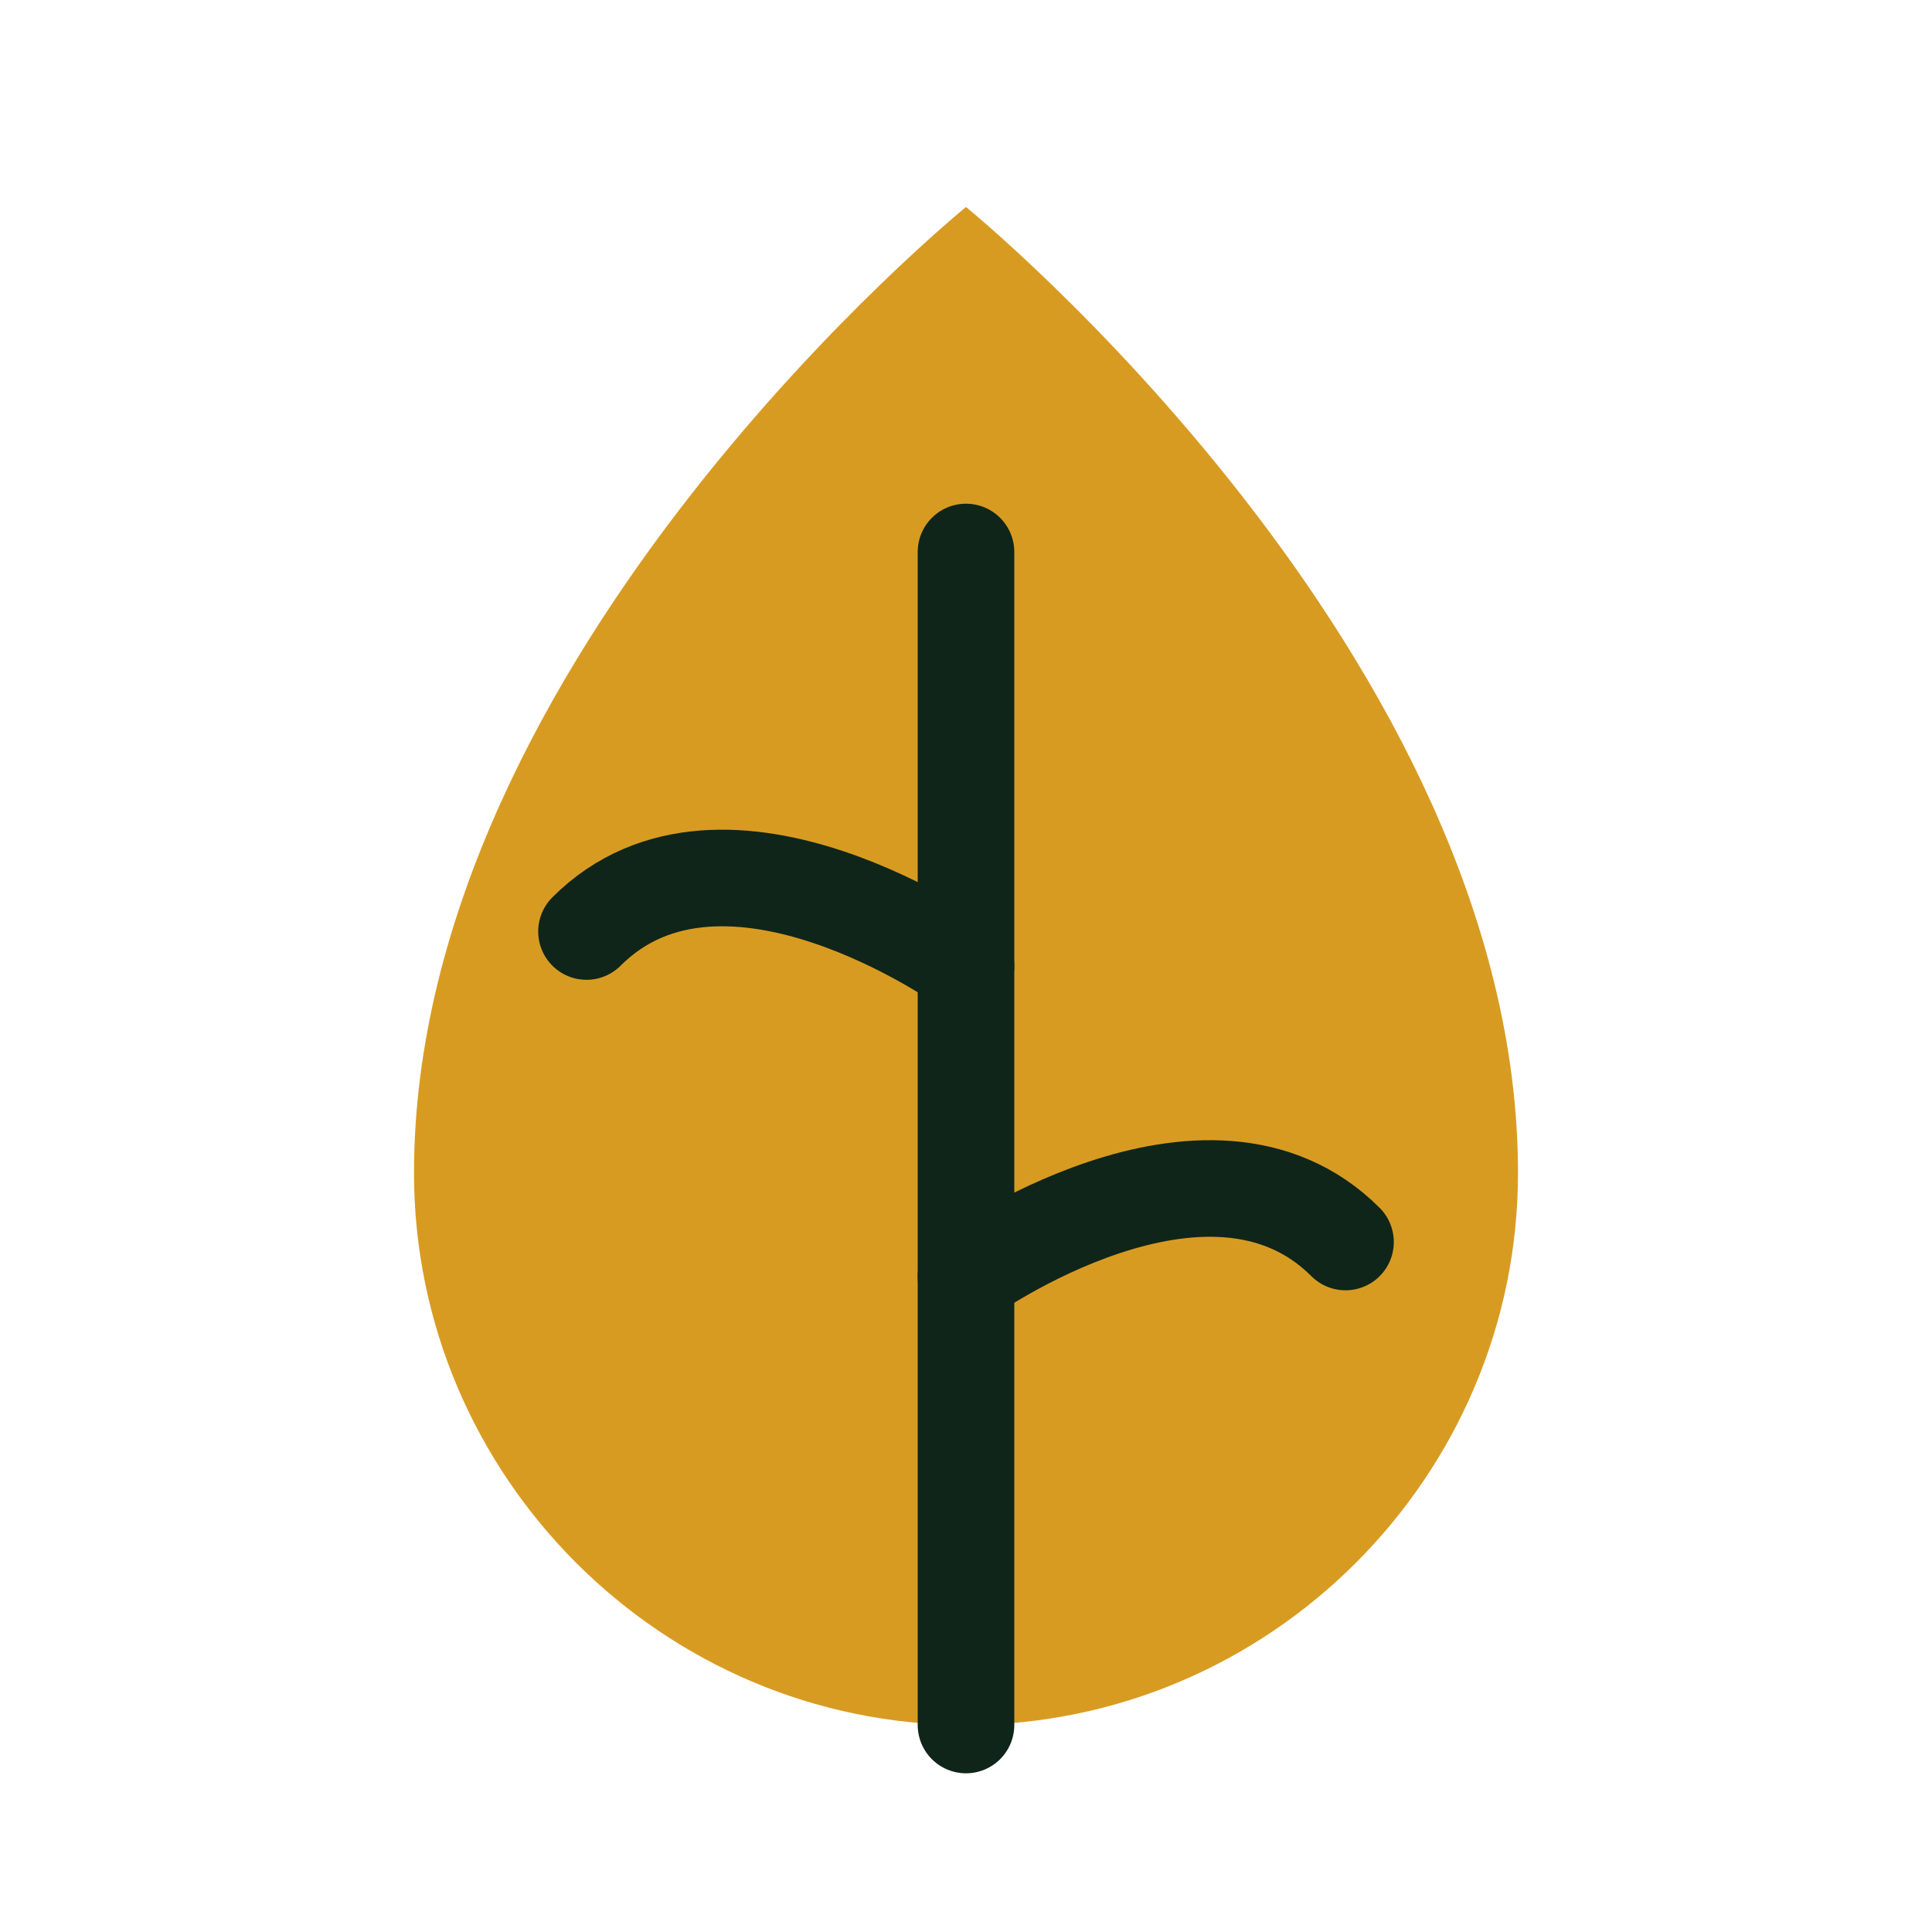
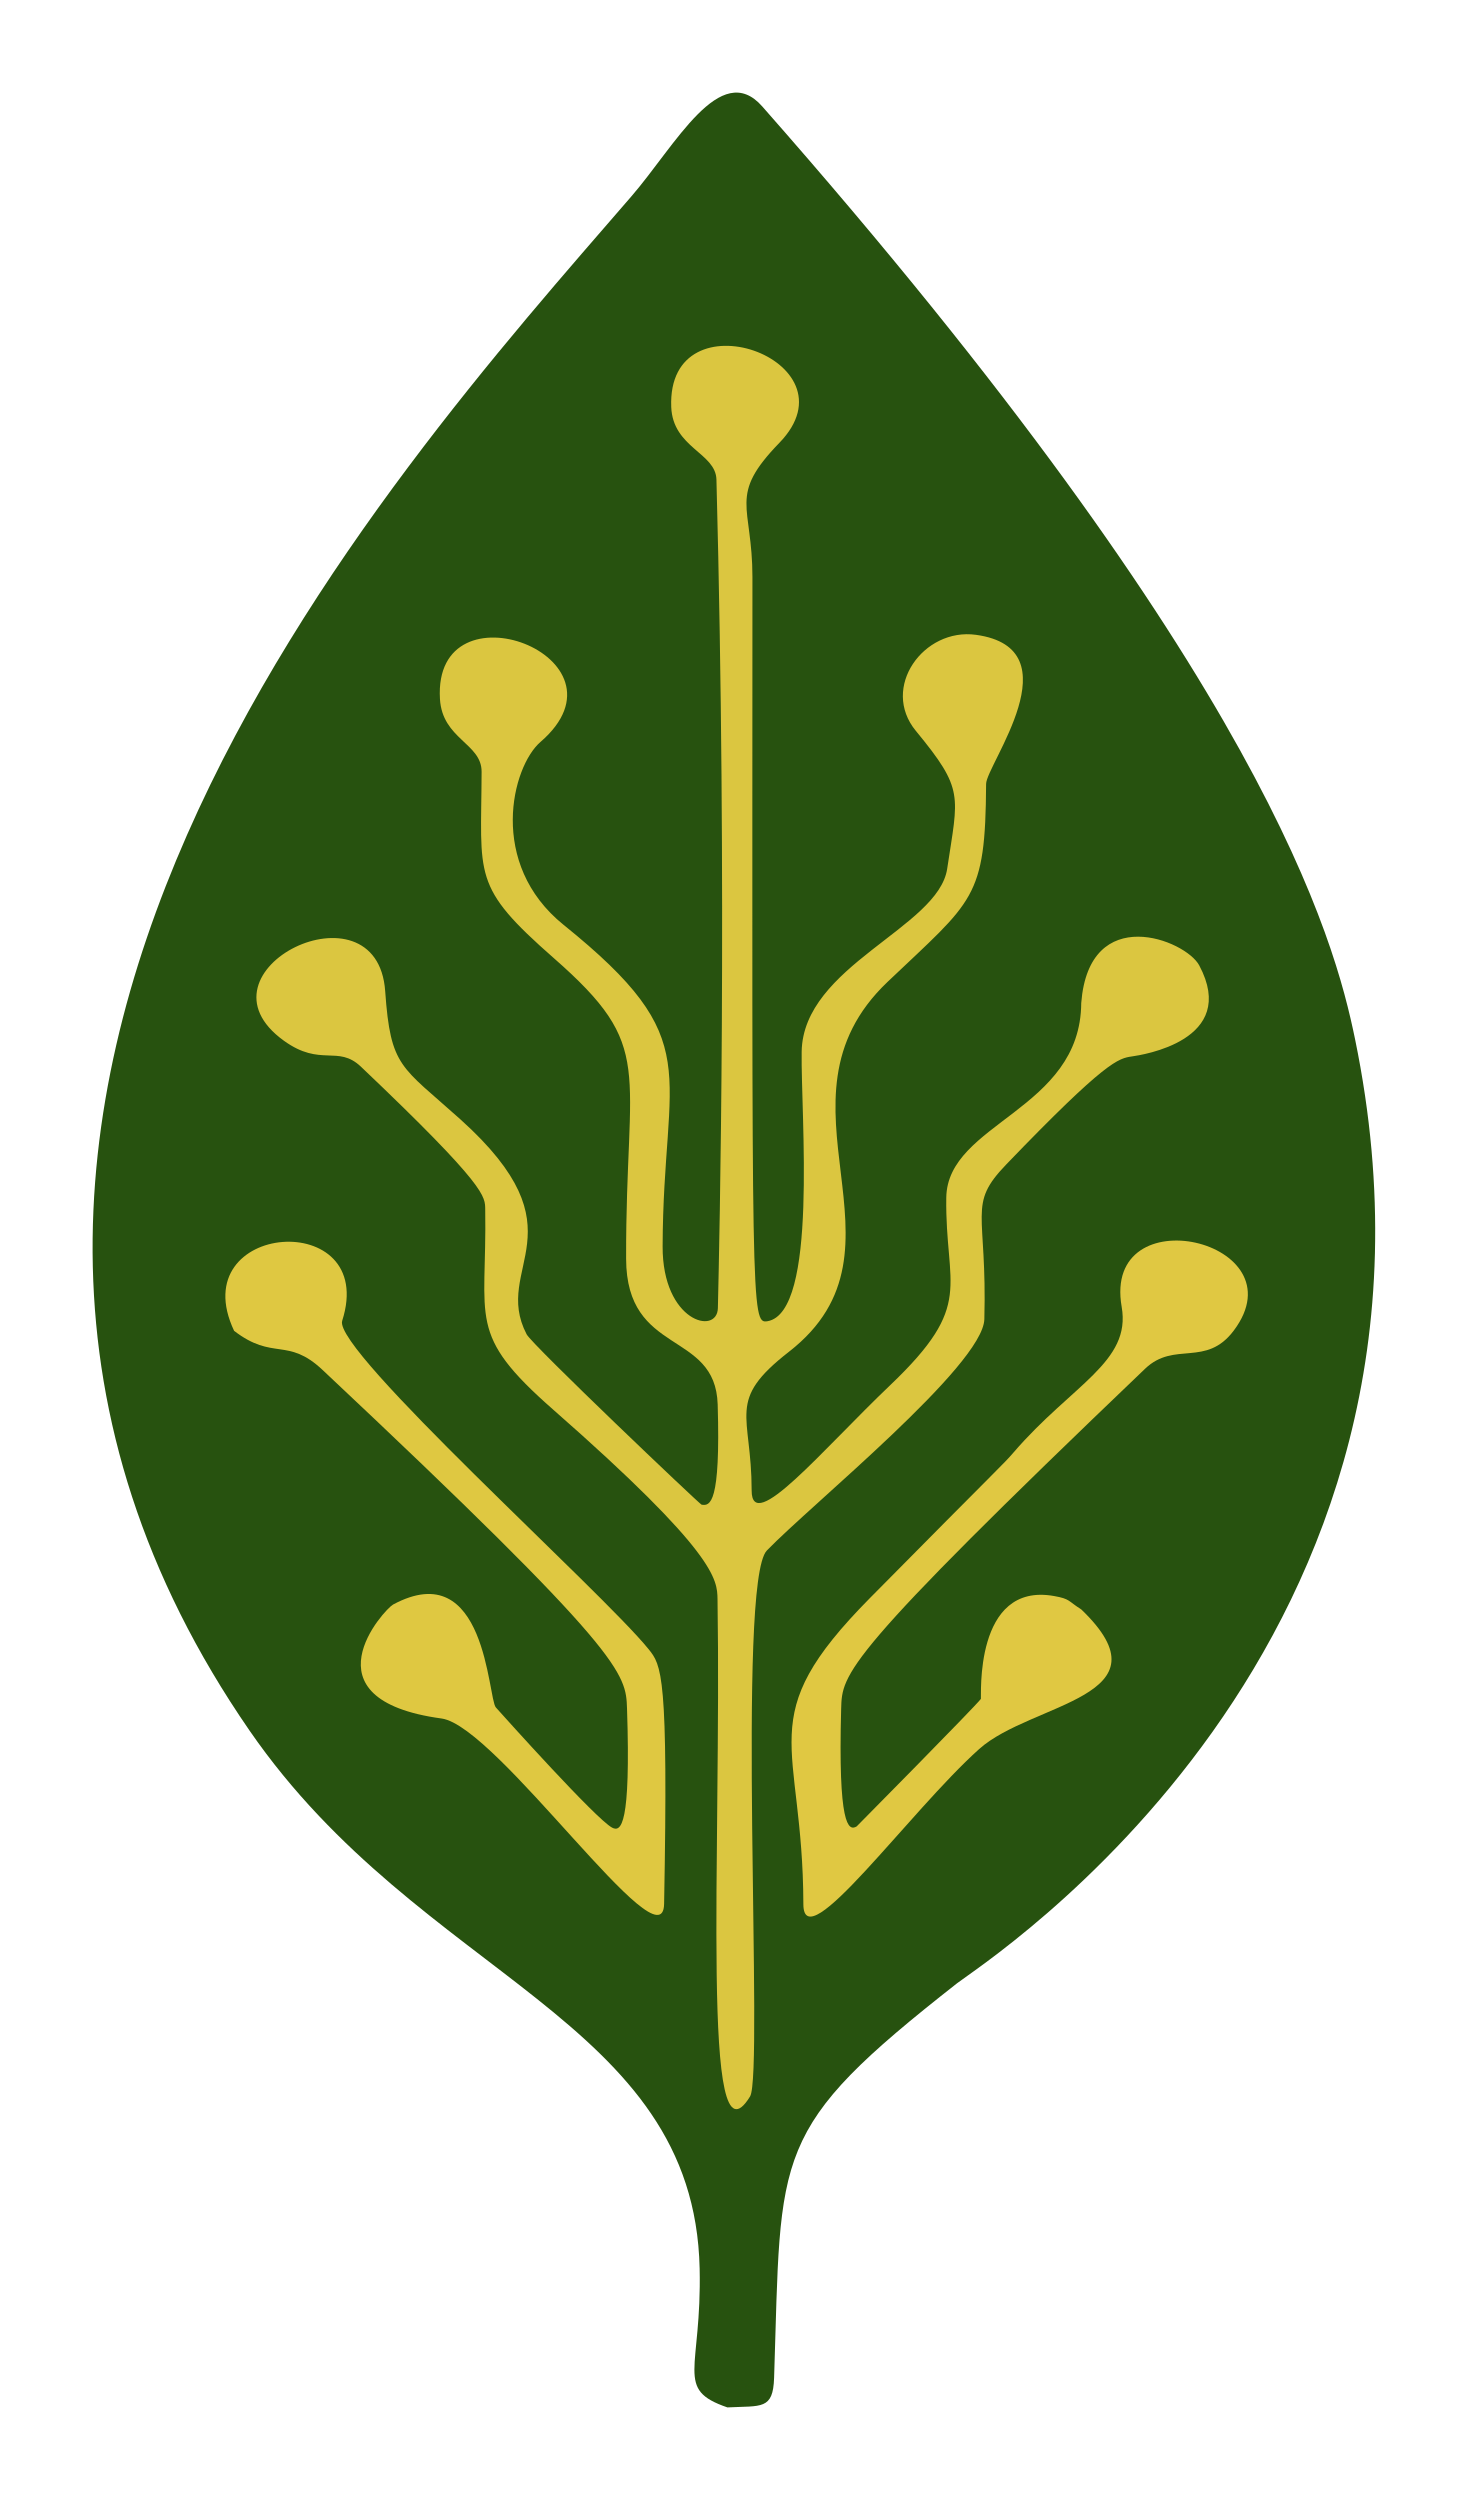
- <svg xmlns="http://www.w3.org/2000/svg" viewBox="0 0 28 28" fill="none">
-   <path d="M14 3 C14 3 6 9.5 6 17 C6 21.4 9.6 25 14 25 C18.4 25 22 21.4 22 17 C22 9.5 14 3 14 3Z" fill="#d4900a" opacity="0.9" />
-   <path d="M14 8 L14 25" stroke="#0f2519" stroke-width="1.4" stroke-linecap="round" />
-   <path d="M14 14 C14 14 10.5 11.5 8.5 13.5" stroke="#0f2519" stroke-width="1.4" stroke-linecap="round" />
-   <path d="M14 18.5 C14 18.5 17.5 16 19.5 18" stroke="#0f2519" stroke-width="1.4" stroke-linecap="round" />
+ <svg xmlns="http://www.w3.org/2000/svg" viewBox="717.552 715.111 2072.77 3530.409" version="1.1" xml:space="preserve" style="fill-rule:evenodd;clip-rule:evenodd;stroke-linejoin:round;stroke-miterlimit:2;">
+   <path d="M1744.774,4114.764c-75.188,-25.791 -36.027,-51.376 -39.212,-196.04c-7.799,-354.136 -393.007,-408.326 -635.383,-759.423c-609.878,-883.447 194.234,-1768.108 539.213,-2167.155c61.745,-71.422 125.352,-193.988 184.514,-126.811c711.597,808.004 808.283,1176.6 837.238,1317.395c176.533,858.387 -525.519,1304.412 -561.98,1333.019c-264.823,207.768 -247.946,235.058 -258.454,557.208c-1.486,45.543 -17.665,39.355 -65.936,41.807Z" style="fill:#27520f;" />
+   <path d="M2244.434,2131.487c11.204,-142.872 147.476,-89.061 166.623,-53.1c56.671,106.438 -81.683,126.625 -94.894,128.552c-19.101,2.787 -35.991,5.251 -177.877,152.835c-55.068,57.28 -26.542,65.695 -30.682,218.314c-1.766,65.087 -245.499,262.596 -307.162,326.643c-43.18,44.85 -4.147,739.073 -23.646,770.872c-70.182,114.457 -40.255,-339.49 -45.99,-702.177c-0.436,-27.555 -1.027,-64.921 -232.065,-267.689c-122.713,-107.697 -93.393,-125.258 -95.977,-282.421c-0.305,-18.553 3.803,-31.44 -175.492,-201.838c-32.767,-31.141 -56.67,0.85 -108.656,-36.569c-137.365,-98.875 131.611,-230.427 142.901,-70.005c7.613,108.176 22.156,105.343 106.148,180.885c176.437,158.686 43.67,207.615 93.582,303.607c7.685,14.78 244.506,240.088 247.001,240.548c12.02,2.219 27.036,-0.721 22.783,-141.491c-3.2,-105.887 -128.981,-67.7 -129.306,-205.817c-0.645,-273.677 42.821,-297.367 -101.963,-424.368c-116.671,-102.341 -102.618,-114.554 -102.104,-263.334c0.139,-40.207 -55.447,-45.863 -58.826,-102.754c-10.035,-168.976 280.923,-59.374 141.927,60.717c-40.334,34.848 -74.773,171.65 32.723,258.299c204.5,164.84 140.561,201.137 139.801,454.11c-0.32,106.429 77.135,125.965 78.033,87.048c2.159,-93.58 13.447,-582.734 -2.034,-1170.023c-0.997,-37.825 -61.528,-44.776 -63.83,-102.422c-6.499,-162.727 266.321,-66.62 152.677,50.584c-73.196,75.488 -37.984,87.061 -38.012,189.745c-0.279,1037.464 -2.254,1054.638 21.126,1050.672c72.103,-12.233 46.978,-290.859 48.392,-380.55c1.914,-121.45 192.981,-174.857 205.483,-258.361c15.656,-104.567 24.646,-111.161 -44.184,-194.701c-50.353,-61.114 10.84,-145.959 84.841,-135.715c140.193,19.406 14.467,183.689 14.311,210.571c-0.946,162.857 -17.497,163.689 -139.154,279.548c-178.166,169.676 48.555,376.156 -139.164,522.259c-89.473,69.638 -52.76,87.094 -52.767,196.006c-0.004,63.496 99.731,-57.316 195.546,-148.644c120.488,-114.846 77.514,-137.135 79.302,-264.944c1.484,-106.037 189.71,-123.055 190.585,-274.891Z" style="fill:#dbc640;" />
+   <path d="M1048.137,2594.459c-73.002,-154.919 204.165,-174.964 152.629,-14.112c-13.252,41.362 366.375,381.61 432.478,463.406c18.606,23.024 28.226,34.926 22.136,360.021c-1.717,91.633 -235.684,-251.194 -314.252,-261.854c-198.277,-26.903 -80.382,-154.546 -68.484,-160.935c131.767,-70.764 133.715,132.561 145.151,145.321c12.573,14.029 141.054,157.385 164.117,169.71c12.565,6.715 26.576,-2.545 21.106,-167.892c-1.653,-49.959 -2.544,-76.918 -430.015,-478.483c-49.774,-46.758 -69.496,-12.569 -124.866,-55.184Z" style="fill:#dfc841;" />
+   <path d="M2244.558,2987.95c129.481,124.317 -70.44,130.954 -144.19,197.027c-98.886,88.591 -248.131,298.302 -248.329,219.177c-0.581,-232.853 -74.626,-261.636 93.767,-432.086c187.933,-190.229 187.95,-188.317 202.971,-205.757c82.702,-96.025 166.405,-127.667 152.768,-205.674c-27.763,-158.819 253.604,-93.872 158.453,33.255c-39.544,52.832 -83.875,14.403 -125.314,54.028c-427.351,408.636 -427.932,430.178 -429.282,480.216c-4.424,164.05 9.872,173.473 21.892,166.173c0.122,-0.074 167.142,-168.964 175.444,-180.074c0.979,-1.31 -10.622,-165.766 103.536,-145.233c22.696,4.082 19.015,6.723 38.284,18.948Z" style="fill:#e0c842;" />
</svg>
